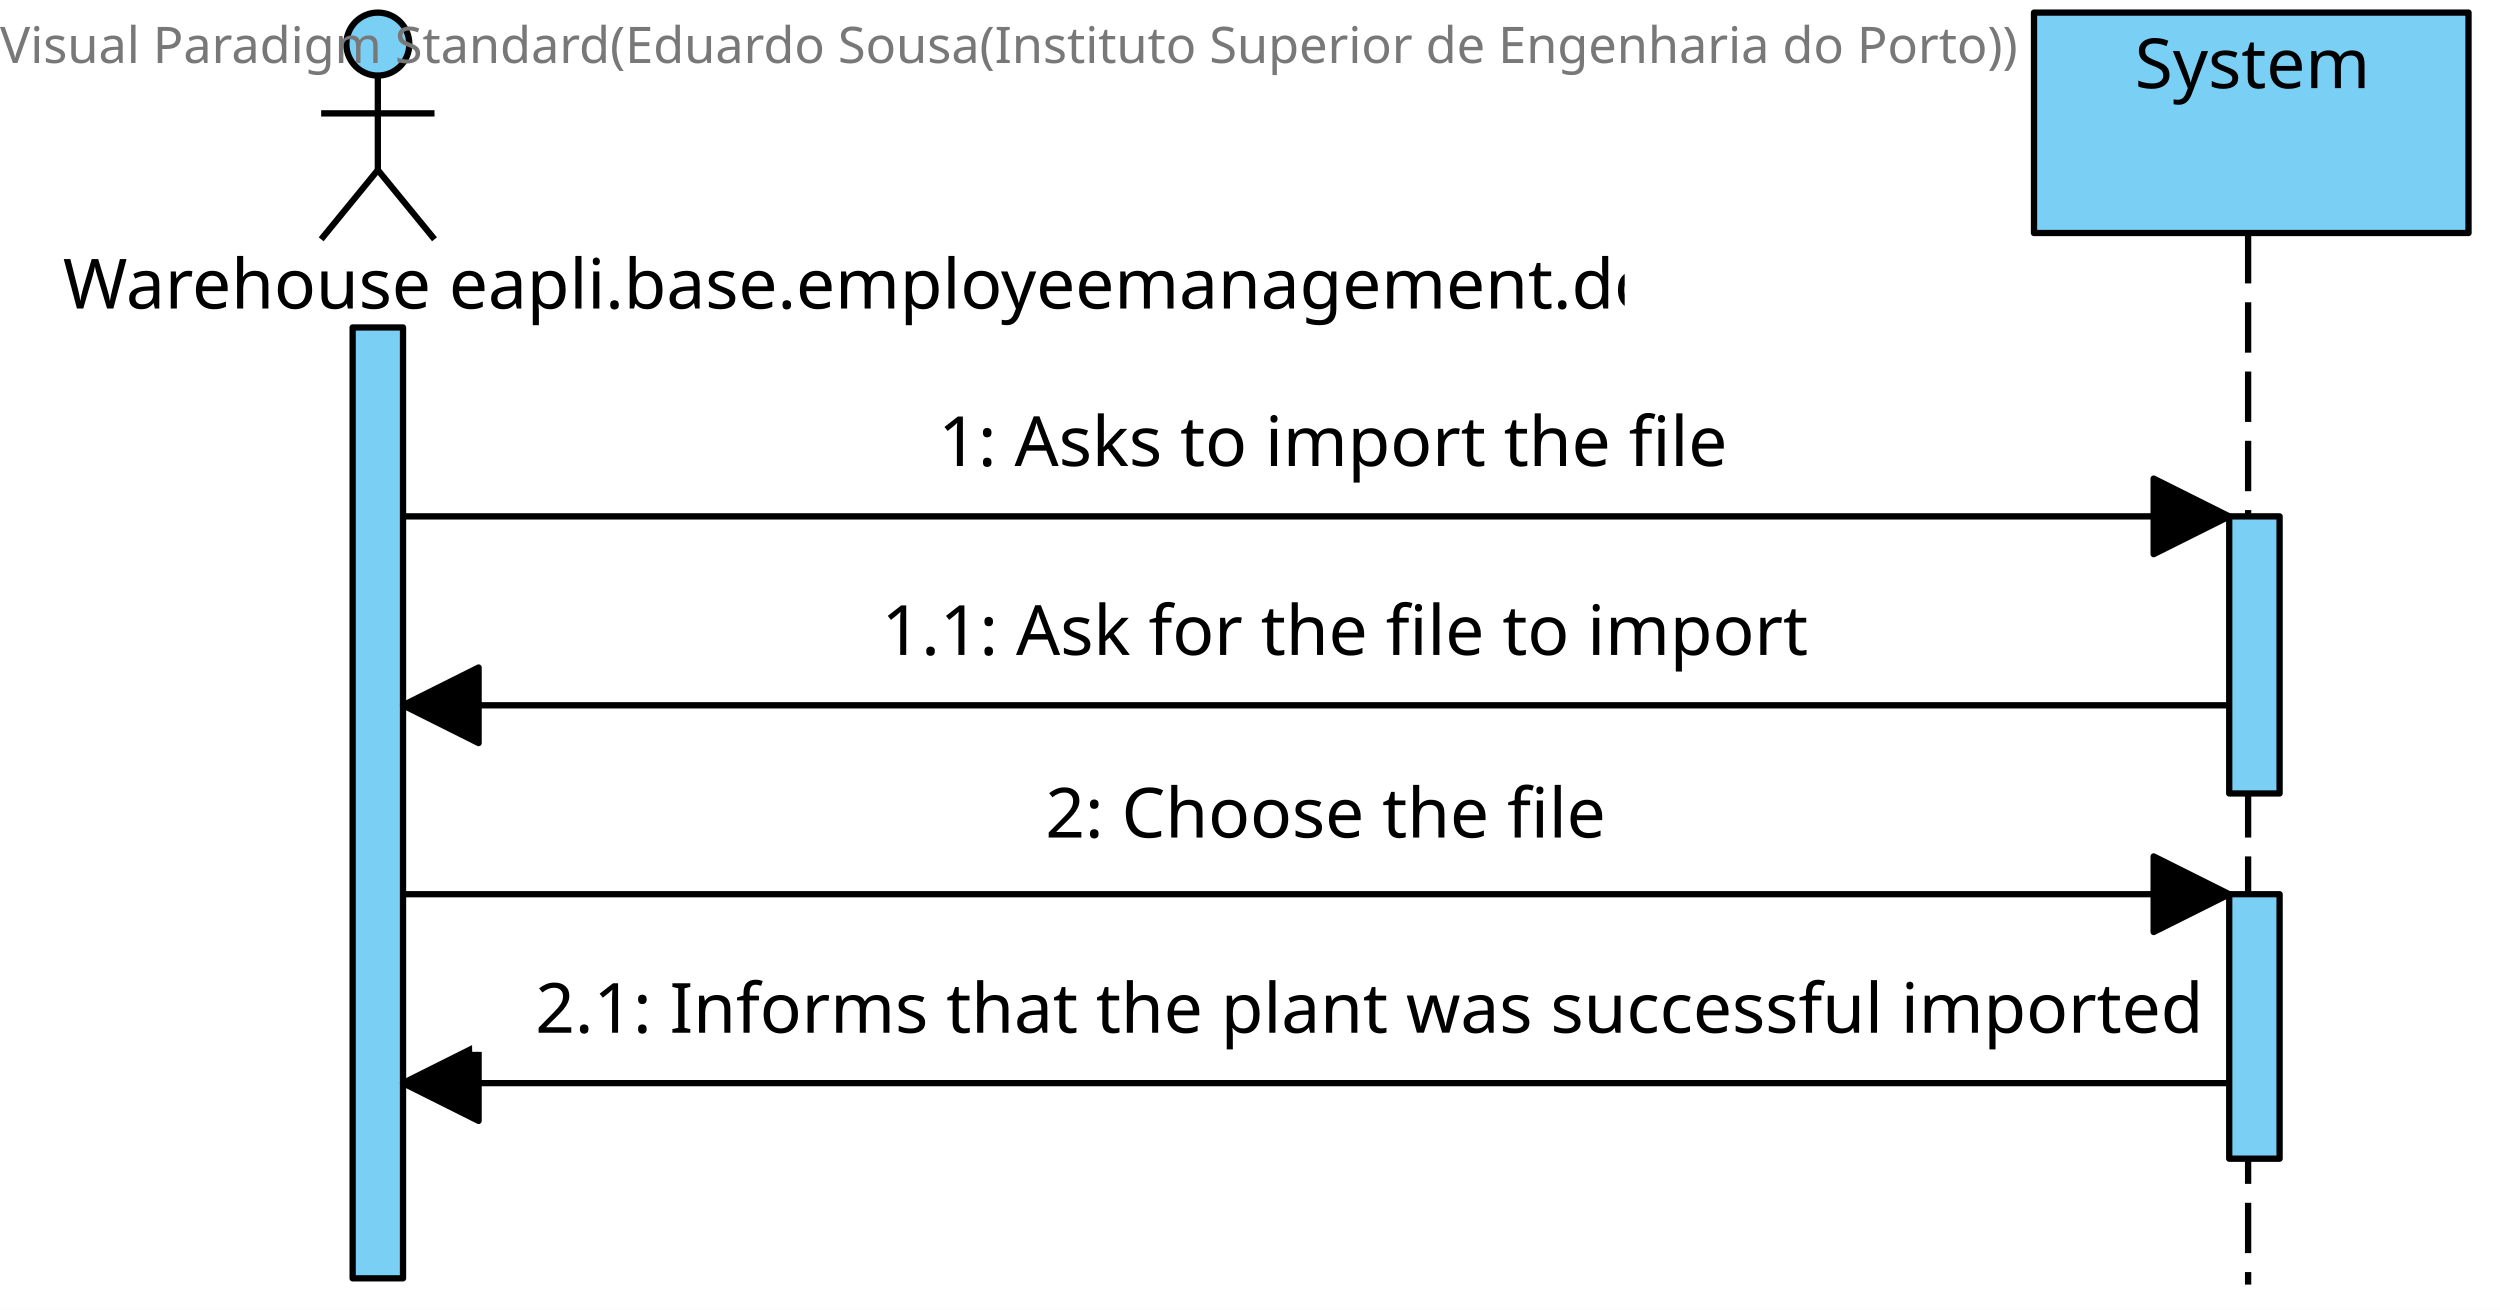
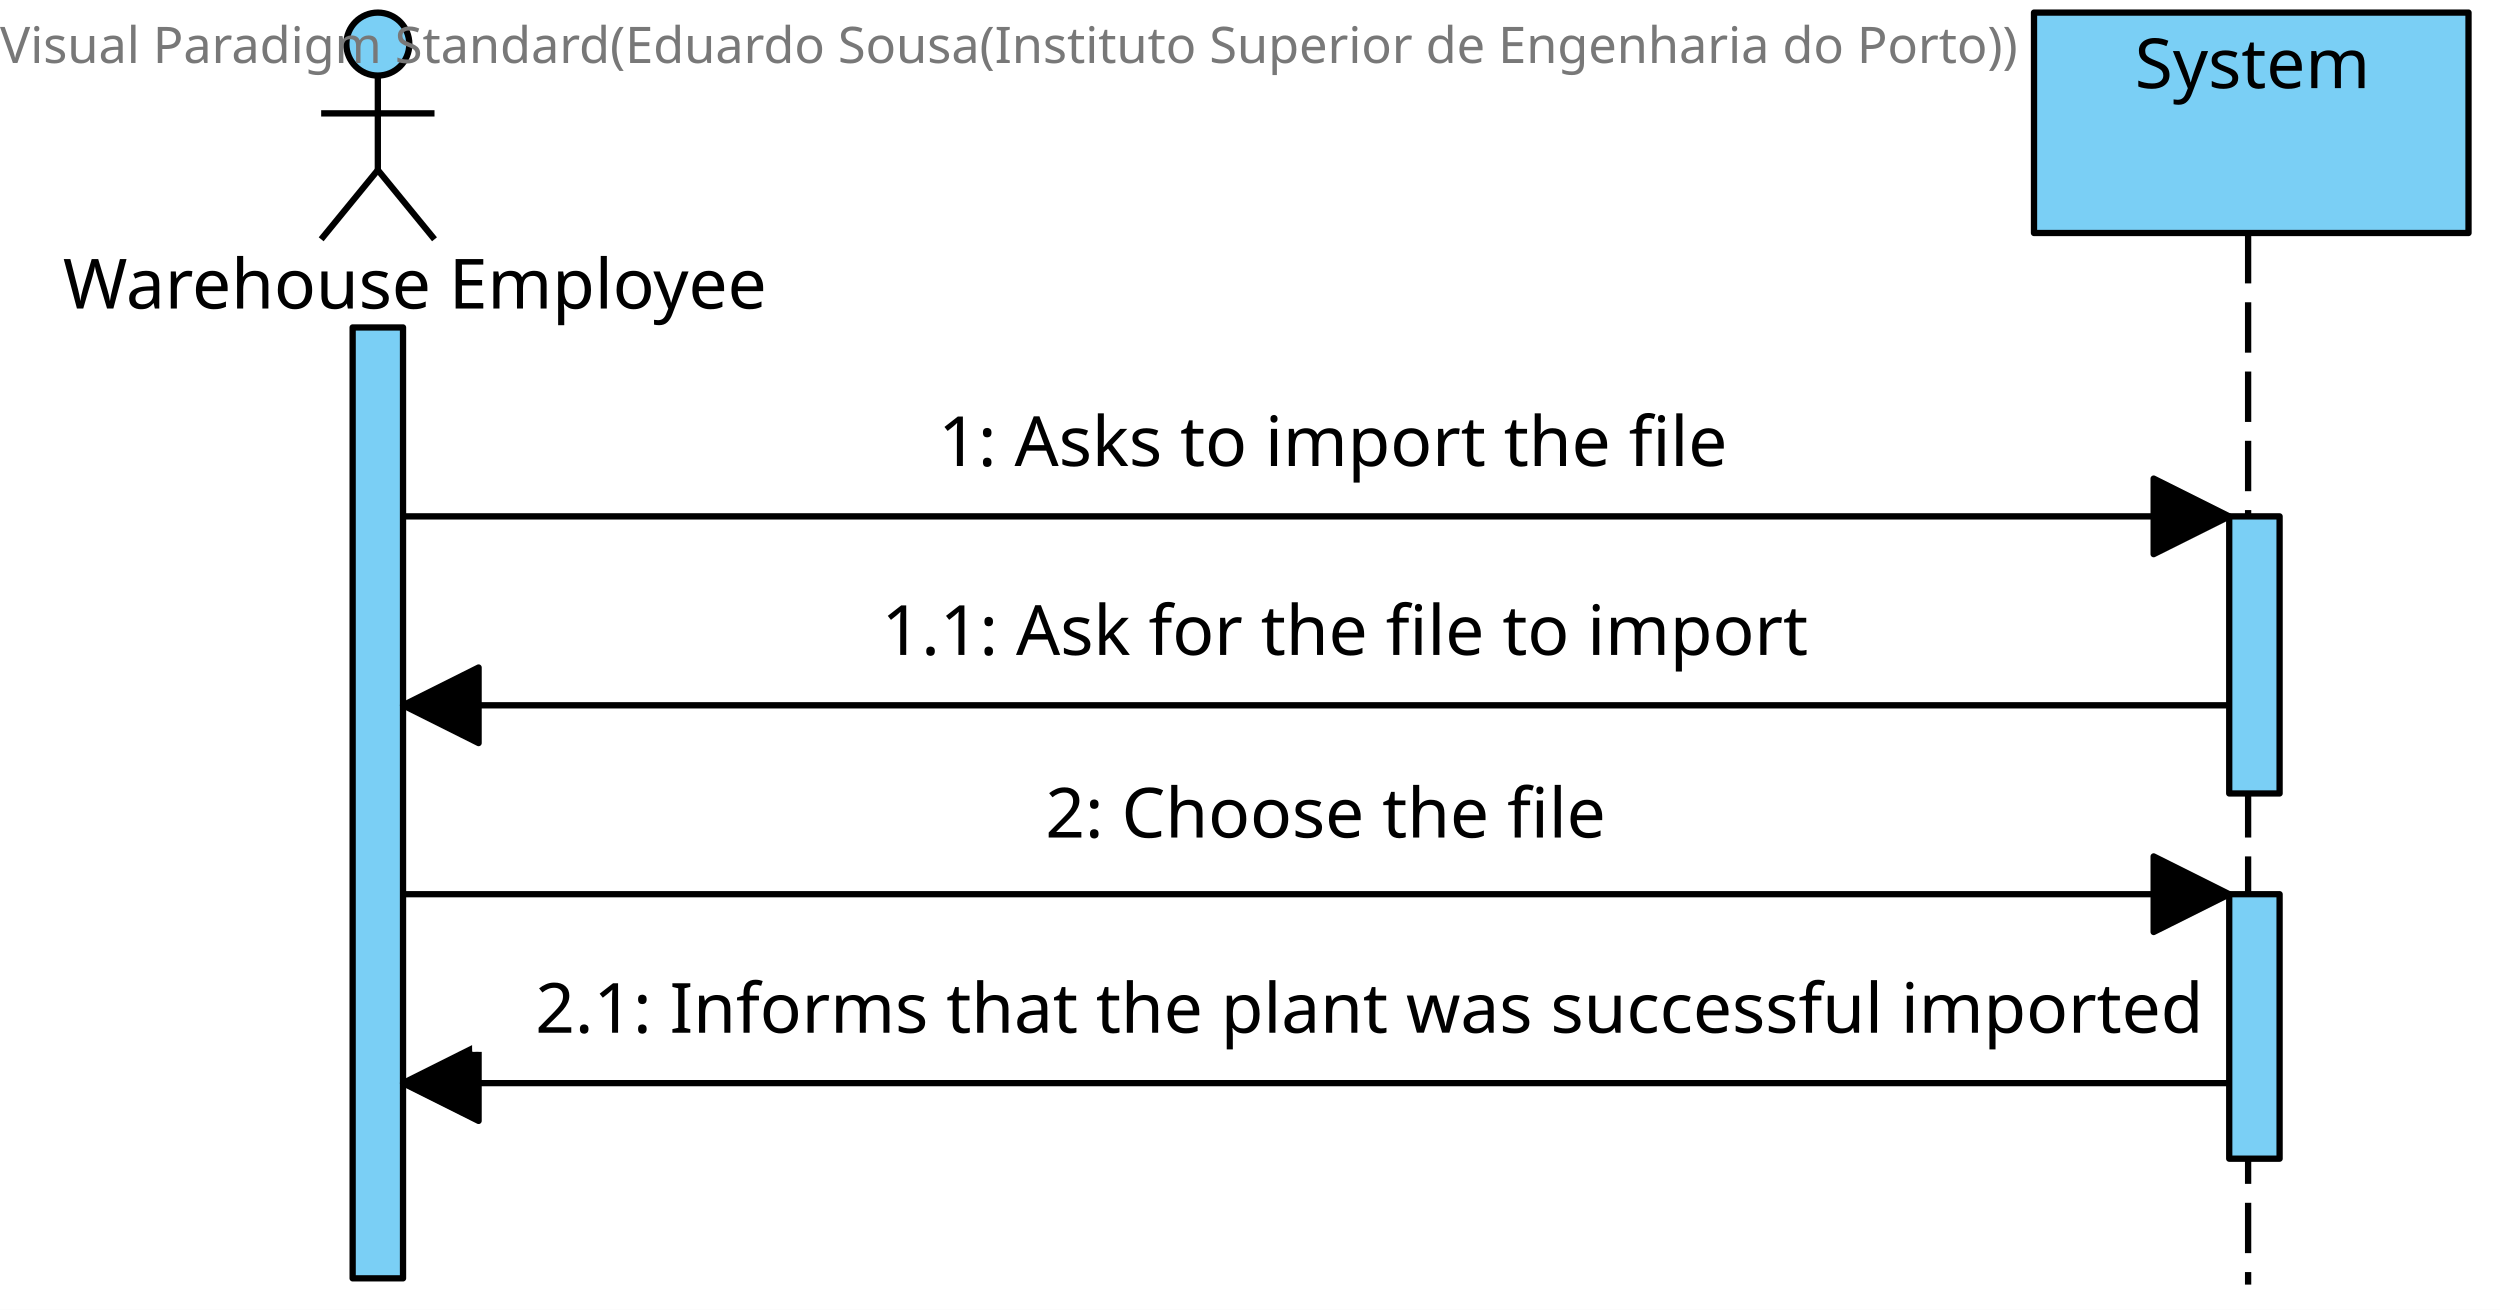
<svg xmlns="http://www.w3.org/2000/svg" fill-opacity="0" color-rendering="auto" color-interpolation="auto" text-rendering="auto" stroke="rgb(0,0,0)" stroke-linecap="square" width="397" stroke-miterlimit="10" shape-rendering="auto" stroke-opacity="0" fill="rgb(0,0,0)" stroke-dasharray="none" font-weight="normal" stroke-width="1" height="208" font-family="'Dialog'" font-style="normal" stroke-linejoin="miter" font-size="12px" stroke-dashoffset="0" image-rendering="auto">
  <defs id="genericDefs" />
  <g>
    <defs id="defs1">
      <clipPath clipPathUnits="userSpaceOnUse" id="clipPath1">
        <path d="M-7 -7 L71 -7 L71 213 L-7 213 L-7 -7 Z" />
      </clipPath>
      <clipPath clipPathUnits="userSpaceOnUse" id="clipPath2">
        <path d="M-7 -7 L81 -7 L81 213 L-7 213 L-7 -7 Z" />
      </clipPath>
      <clipPath clipPathUnits="userSpaceOnUse" id="clipPath3">
        <path d="M-7 -7 L19 -7 L19 55 L-7 55 L-7 -7 Z" />
      </clipPath>
      <clipPath clipPathUnits="userSpaceOnUse" id="clipPath4">
        <path d="M-7 -7 L19 -7 L19 53 L-7 53 L-7 -7 Z" />
      </clipPath>
      <clipPath clipPathUnits="userSpaceOnUse" id="clipPath5">
        <path d="M-129 -15 L258 -15 L258 30 L-129 30 L-129 -15 Z" />
      </clipPath>
      <clipPath clipPathUnits="userSpaceOnUse" id="clipPath6">
        <path d="M-70 -15 L140 -15 L140 30 L-70 30 L-70 -15 Z" />
      </clipPath>
      <clipPath clipPathUnits="userSpaceOnUse" id="clipPath7">
        <path d="M0 0 L394 0 L394 104 L0 104 L0 0 Z" />
      </clipPath>
      <clipPath clipPathUnits="userSpaceOnUse" id="clipPath8">
        <path d="M264 30 L264 45 L126 45 L126 30 ZM273 60 L273 75 L116 75 L116 60 ZM0 0 L0 5 L115 5 L115 20 L0 20 L0 104 L142 104 L142 89 L248 89 L248 104 L394 104 L394 0 Z" />
      </clipPath>
      <clipPath clipPathUnits="userSpaceOnUse" id="clipPath9">
        <path d="M273 30 L273 45 L116 45 L116 30 ZM248 59 L248 74 L142 74 L142 59 ZM0 0 L0 104 L61 104 L61 90 L329 90 L329 104 L394 104 L394 0 L264 0 L264 15 L126 15 L126 0 Z" />
      </clipPath>
      <clipPath clipPathUnits="userSpaceOnUse" id="clipPath10">
        <path d="M248 29 L248 44 L142 44 L142 29 ZM329 60 L329 75 L61 75 L61 60 ZM0 0 L0 104 L394 104 L394 0 L273 0 L273 15 L116 15 L116 0 Z" />
      </clipPath>
      <clipPath clipPathUnits="userSpaceOnUse" id="clipPath11">
        <path d="M329 30 L329 45 L61 45 L61 30 ZM0 0 L0 104 L394 104 L394 0 L248 0 L248 14 L142 14 L142 0 Z" />
      </clipPath>
      <clipPath clipPathUnits="userSpaceOnUse" id="clipPath12">
        <path d="M-268 -15 L536 -15 L536 30 L-268 30 L-268 -15 Z" />
      </clipPath>
      <clipPath clipPathUnits="userSpaceOnUse" id="clipPath13">
        <path d="M-106 -15 L212 -15 L212 30 L-106 30 L-106 -15 Z" />
      </clipPath>
      <clipPath clipPathUnits="userSpaceOnUse" id="clipPath14">
        <path d="M-157 -15 L314 -15 L314 30 L-157 30 L-157 -15 Z" />
      </clipPath>
      <clipPath clipPathUnits="userSpaceOnUse" id="clipPath15">
        <path d="M-138 -15 L276 -15 L276 30 L-138 30 L-138 -15 Z" />
      </clipPath>
    </defs>
    <g fill="white" text-rendering="geometricPrecision" fill-opacity="1" stroke-opacity="1" stroke="white">
      <rect x="0" width="397" height="208" y="0" stroke="none" />
    </g>
    <g font-size="11px" transform="translate(30,2)" fill-opacity="1" fill="rgb(122,207,245)" text-rendering="geometricPrecision" image-rendering="optimizeQuality" font-family="sans-serif" stroke="rgb(122,207,245)" stroke-opacity="1">
      <circle r="5" clip-path="url(#clipPath1)" cx="30" cy="5" stroke="none" />
      <rect x="26" width="8" height="151" y="50" clip-path="url(#clipPath1)" stroke="none" />
    </g>
    <g stroke-linecap="butt" font-size="11px" transform="translate(30,2)" fill-opacity="1" fill="black" text-rendering="geometricPrecision" image-rendering="optimizeQuality" font-family="sans-serif" stroke-linejoin="round" stroke="black" stroke-opacity="1" stroke-miterlimit="0">
      <circle fill="none" r="5" clip-path="url(#clipPath1)" cx="30" cy="5" />
      <rect fill="none" x="26" width="8" height="151" y="50" clip-path="url(#clipPath1)" />
      <line y2="25" fill="none" x1="30" clip-path="url(#clipPath1)" x2="30" y1="10" />
      <line y2="36" fill="none" x1="30" clip-path="url(#clipPath1)" x2="21" y1="25" />
      <line y2="36" fill="none" x1="30" clip-path="url(#clipPath1)" x2="39" y1="25" />
      <line y2="16" fill="none" x1="21" clip-path="url(#clipPath1)" x2="39" y1="16" />
    </g>
    <g font-size="11px" transform="translate(323,2)" fill-opacity="1" fill="rgb(122,207,245)" text-rendering="geometricPrecision" image-rendering="optimizeQuality" font-family="sans-serif" stroke="rgb(122,207,245)" stroke-opacity="1">
      <rect x="0" width="69" height="35" y="0" clip-path="url(#clipPath2)" stroke="none" />
    </g>
    <g stroke-linecap="butt" font-size="11px" transform="translate(323,2)" fill-opacity="1" fill="black" text-rendering="geometricPrecision" image-rendering="optimizeQuality" font-family="sans-serif" stroke-linejoin="round" stroke="black" stroke-opacity="1" stroke-miterlimit="0">
      <rect fill="none" x="0" width="69" height="35" y="0" clip-path="url(#clipPath2)" />
      <line clip-path="url(#clipPath2)" fill="none" x1="34" x2="34" y1="35" y2="202" stroke-linejoin="bevel" stroke-dasharray="8,3" />
    </g>
    <g font-size="11px" transform="translate(354,82)" fill-opacity="1" fill="rgb(122,207,245)" text-rendering="geometricPrecision" image-rendering="optimizeQuality" font-family="sans-serif" stroke="rgb(122,207,245)" stroke-opacity="1">
      <rect x="0" width="8" height="44" y="0" clip-path="url(#clipPath3)" stroke="none" />
    </g>
    <g stroke-linecap="butt" font-size="11px" transform="translate(354,82)" fill-opacity="1" fill="black" text-rendering="geometricPrecision" image-rendering="optimizeQuality" font-family="sans-serif" stroke-linejoin="round" stroke="black" stroke-opacity="1" stroke-miterlimit="0">
      <rect fill="none" x="0" width="8" height="44" y="0" clip-path="url(#clipPath3)" />
    </g>
    <g font-size="11px" transform="translate(354,142)" fill-opacity="1" fill="rgb(122,207,245)" text-rendering="geometricPrecision" image-rendering="optimizeQuality" font-family="sans-serif" stroke="rgb(122,207,245)" stroke-opacity="1">
      <rect x="0" width="8" height="42" y="0" clip-path="url(#clipPath4)" stroke="none" />
    </g>
    <g stroke-linecap="butt" font-size="11px" transform="translate(354,142)" fill-opacity="1" fill="black" text-rendering="geometricPrecision" image-rendering="optimizeQuality" font-family="sans-serif" stroke-linejoin="round" stroke="black" stroke-opacity="1" stroke-miterlimit="0">
      <rect fill="none" x="0" width="8" height="42" y="0" clip-path="url(#clipPath4)" />
    </g>
    <g font-size="11px" transform="translate(0,37)" fill-opacity="1" fill="black" text-rendering="geometricPrecision" image-rendering="optimizeQuality" font-family="sans-serif" stroke="black" stroke-opacity="1">
-       <text x="10" xml:space="preserve" y="12" clip-path="url(#clipPath5)" stroke="none">Warehouse eapli.base.employeemanagement.domain.Employee</text>
+       <text x="10" xml:space="preserve" y="12" clip-path="url(#clipPath5)" stroke="none">Warehouse Employee</text>
    </g>
    <g font-size="11px" transform="translate(323,2)" fill-opacity="1" fill="black" text-rendering="geometricPrecision" image-rendering="optimizeQuality" font-family="sans-serif" stroke="black" stroke-opacity="1">
      <text x="16" xml:space="preserve" y="12" clip-path="url(#clipPath6)" stroke="none">System</text>
    </g>
    <g stroke-linecap="butt" font-size="11px" transform="translate(14,32)" fill-opacity="1" fill="black" text-rendering="geometricPrecision" image-rendering="optimizeQuality" font-family="sans-serif" stroke-linejoin="round" stroke="black" stroke-opacity="1">
      <line y2="50" fill="none" x1="50" clip-path="url(#clipPath8)" x2="340" y1="50" />
      <polygon points=" 340 50 328 44 328 56" clip-path="url(#clipPath8)" stroke="none" />
      <polygon fill="none" points=" 340 50 328 44 328 56" clip-path="url(#clipPath8)" />
    </g>
    <g stroke-linecap="butt" font-size="11px" transform="translate(14,62)" fill-opacity="1" fill="black" text-rendering="geometricPrecision" image-rendering="optimizeQuality" font-family="sans-serif" stroke-linejoin="round" stroke="black" stroke-opacity="1">
      <line y2="50" fill="none" x1="340" clip-path="url(#clipPath9)" x2="50" y1="50" />
      <polygon points=" 50 50 62 56 62 44" clip-path="url(#clipPath9)" stroke="none" />
      <polygon fill="none" points=" 50 50 62 56 62 44" clip-path="url(#clipPath9)" />
    </g>
    <g stroke-linecap="butt" font-size="11px" transform="translate(14,92)" fill-opacity="1" fill="black" text-rendering="geometricPrecision" image-rendering="optimizeQuality" font-family="sans-serif" stroke-linejoin="round" stroke="black" stroke-opacity="1">
      <line y2="50" fill="none" x1="50" clip-path="url(#clipPath10)" x2="340" y1="50" />
      <polygon points=" 340 50 328 44 328 56" clip-path="url(#clipPath10)" stroke="none" />
      <polygon fill="none" points=" 340 50 328 44 328 56" clip-path="url(#clipPath10)" />
    </g>
    <g stroke-linecap="butt" font-size="11px" transform="translate(14,122)" fill-opacity="1" fill="black" text-rendering="geometricPrecision" image-rendering="optimizeQuality" font-family="sans-serif" stroke-linejoin="round" stroke="black" stroke-opacity="1">
      <line y2="50" fill="none" x1="340" clip-path="url(#clipPath11)" x2="50" y1="50" />
      <polygon points=" 50 50 62 56 62 44" clip-path="url(#clipPath11)" stroke="none" />
      <polygon fill="none" points=" 50 50 62 56 62 44" clip-path="url(#clipPath11)" />
    </g>
    <g font-size="11px" transform="translate(75,152)" fill-opacity="1" fill="white" text-rendering="geometricPrecision" image-rendering="optimizeQuality" font-family="sans-serif" stroke="white" stroke-opacity="1">
      <rect x="0" width="268" height="15" y="0" clip-path="url(#clipPath12)" stroke="none" />
      <text fill="black" x="10" xml:space="preserve" y="12" clip-path="url(#clipPath12)" stroke="none">2.1: Informs that the plant was successful imported</text>
    </g>
    <g font-size="11px" transform="translate(156,121)" fill-opacity="1" fill="white" text-rendering="geometricPrecision" image-rendering="optimizeQuality" font-family="sans-serif" stroke="white" stroke-opacity="1">
      <rect x="0" width="106" height="15" y="0" clip-path="url(#clipPath13)" stroke="none" />
      <text fill="black" x="10" xml:space="preserve" y="12" clip-path="url(#clipPath13)" stroke="none">2: Choose the file</text>
    </g>
    <g font-size="11px" transform="translate(130,92)" fill-opacity="1" fill="white" text-rendering="geometricPrecision" image-rendering="optimizeQuality" font-family="sans-serif" stroke="white" stroke-opacity="1">
      <rect x="0" width="157" height="15" y="0" clip-path="url(#clipPath14)" stroke="none" />
      <text fill="black" x="10" xml:space="preserve" y="12" clip-path="url(#clipPath14)" stroke="none">1.1: Ask for the file to import</text>
    </g>
    <g font-size="11px" transform="translate(140,62)" fill-opacity="1" fill="white" text-rendering="geometricPrecision" image-rendering="optimizeQuality" font-family="sans-serif" stroke="white" stroke-opacity="1">
      <rect x="0" width="138" height="15" y="0" clip-path="url(#clipPath15)" stroke="none" />
      <text fill="black" x="9" xml:space="preserve" y="12" clip-path="url(#clipPath15)" stroke="none">1: Asks to import the file</text>
    </g>
    <g font-size="8px" fill-opacity="1" fill="rgb(120,120,120)" text-rendering="geometricPrecision" image-rendering="optimizeQuality" stroke="rgb(120,120,120)" stroke-opacity="1">
      <text x="0" xml:space="preserve" y="10" stroke="none">Visual Paradigm Standard(Eduardo Sousa(Instituto Superior de Engenharia do Porto))</text>
    </g>
  </g>
</svg>
